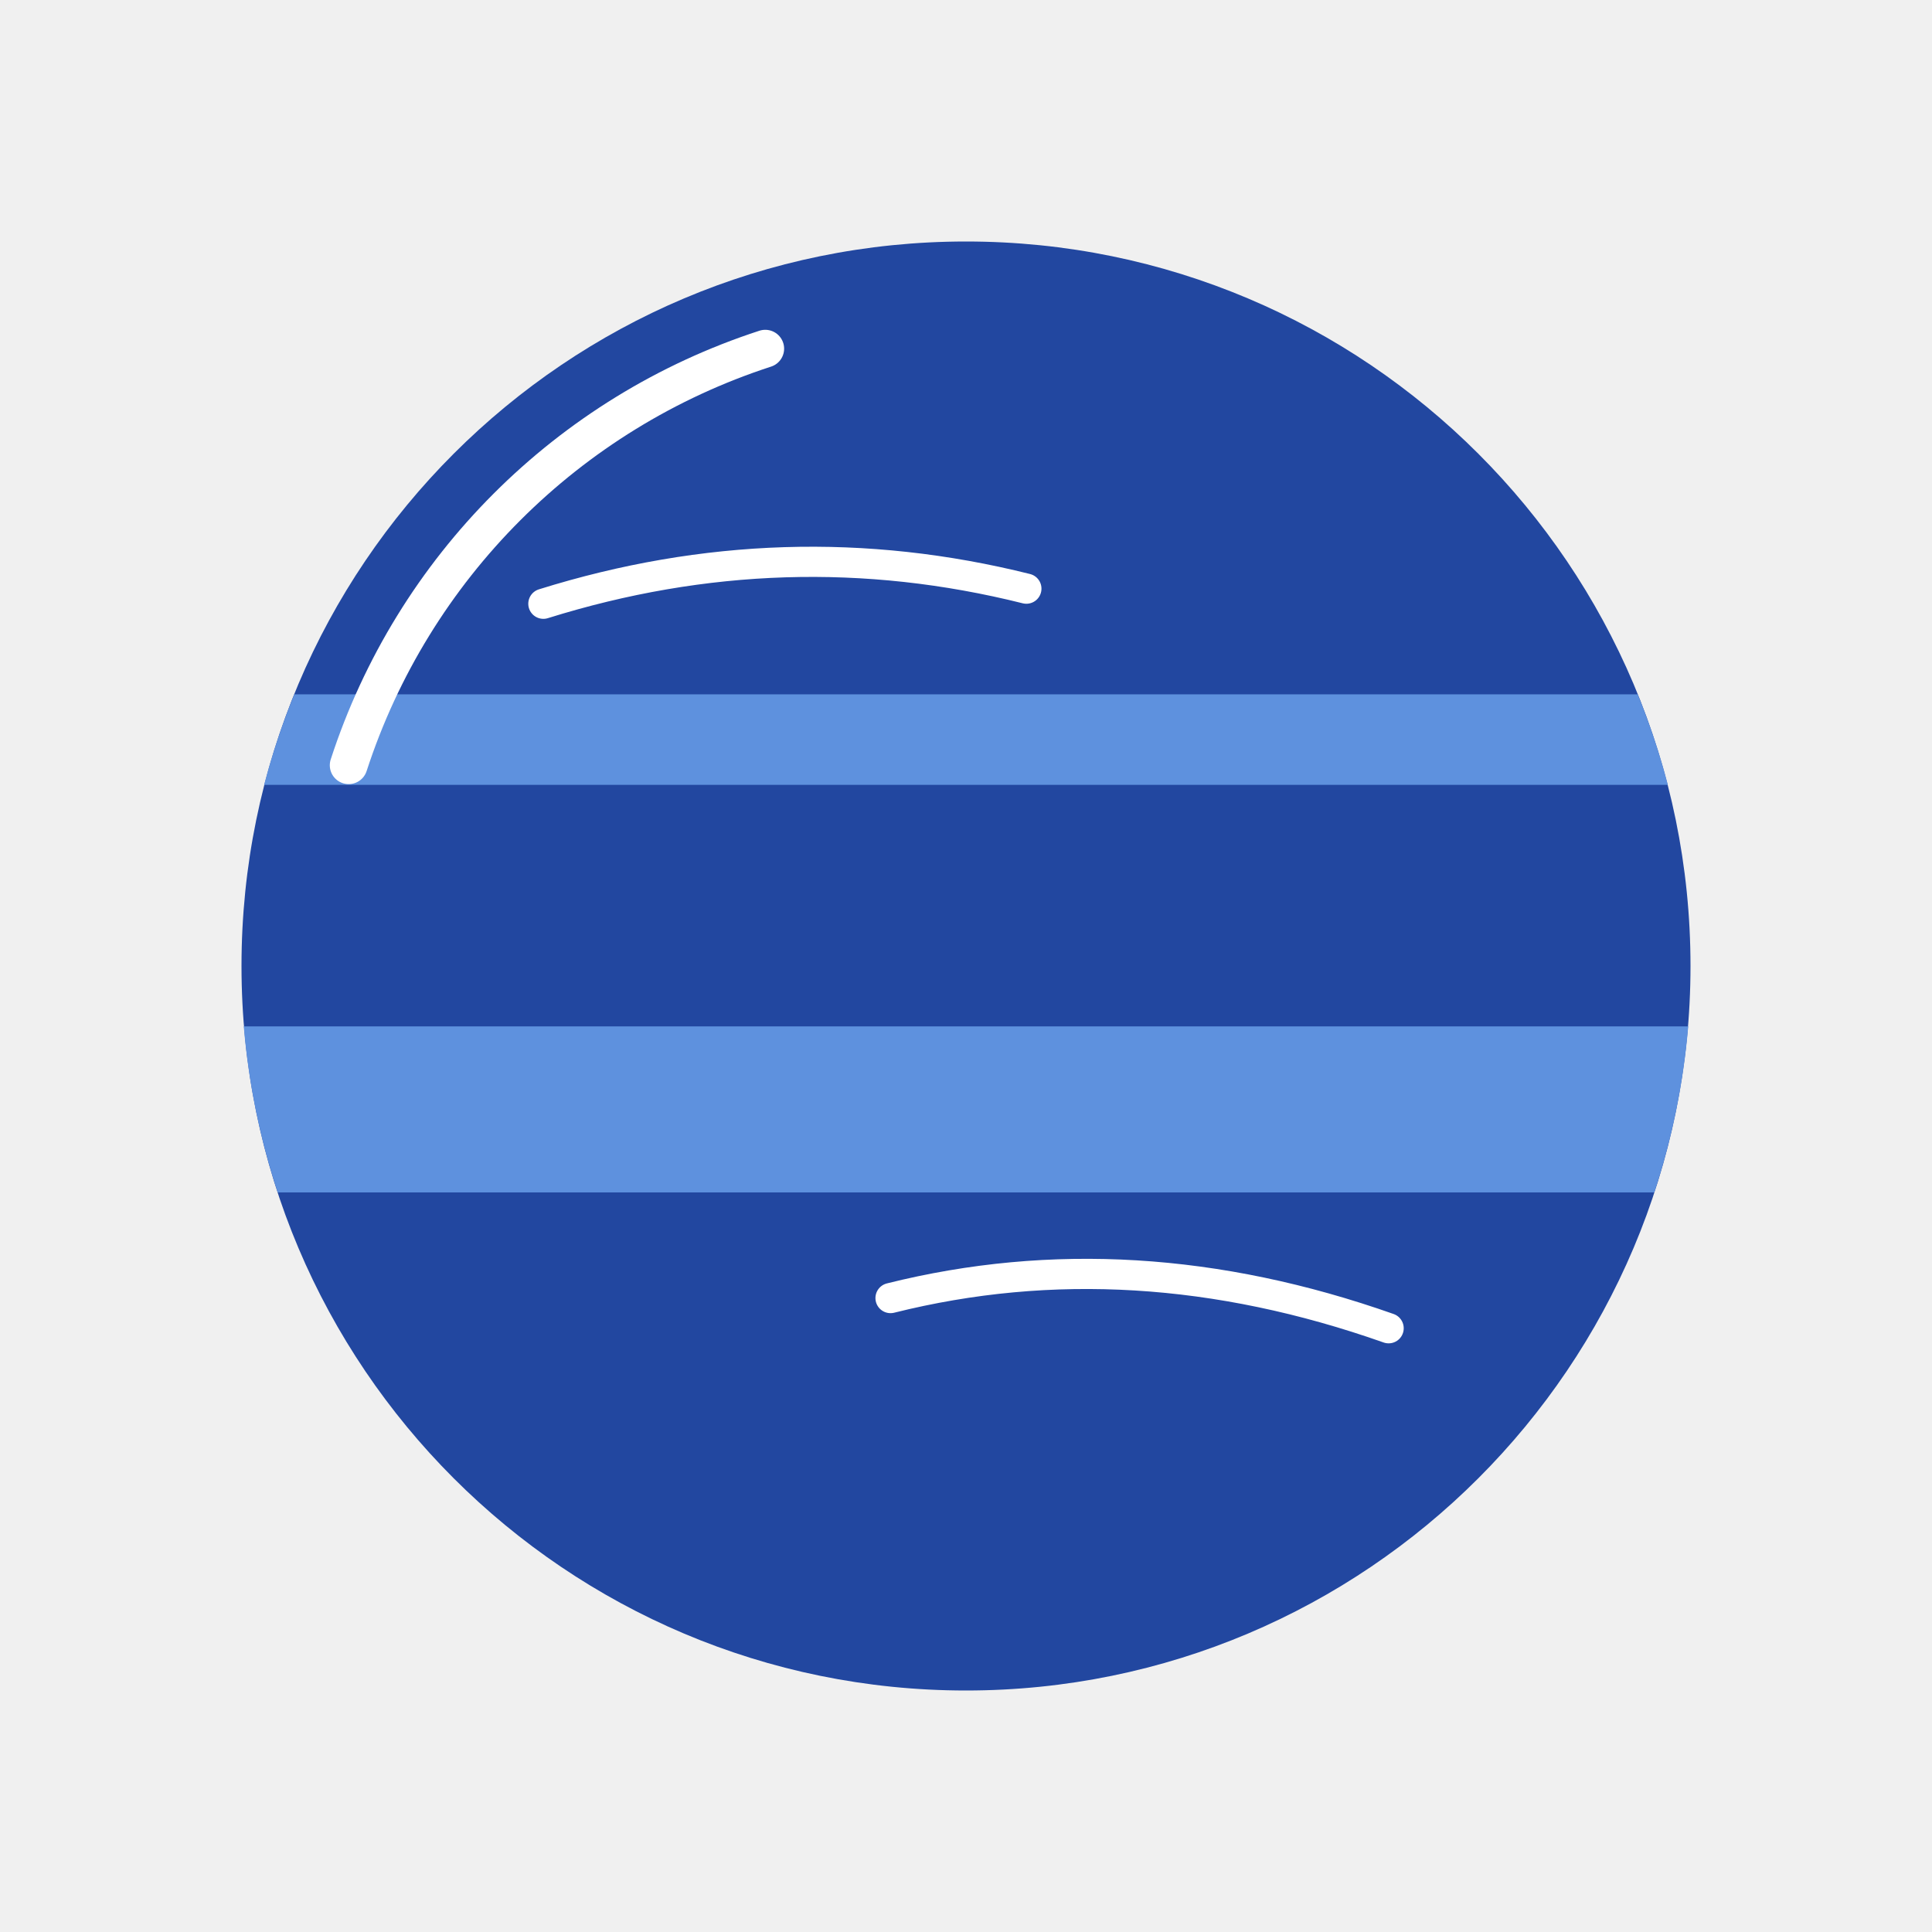
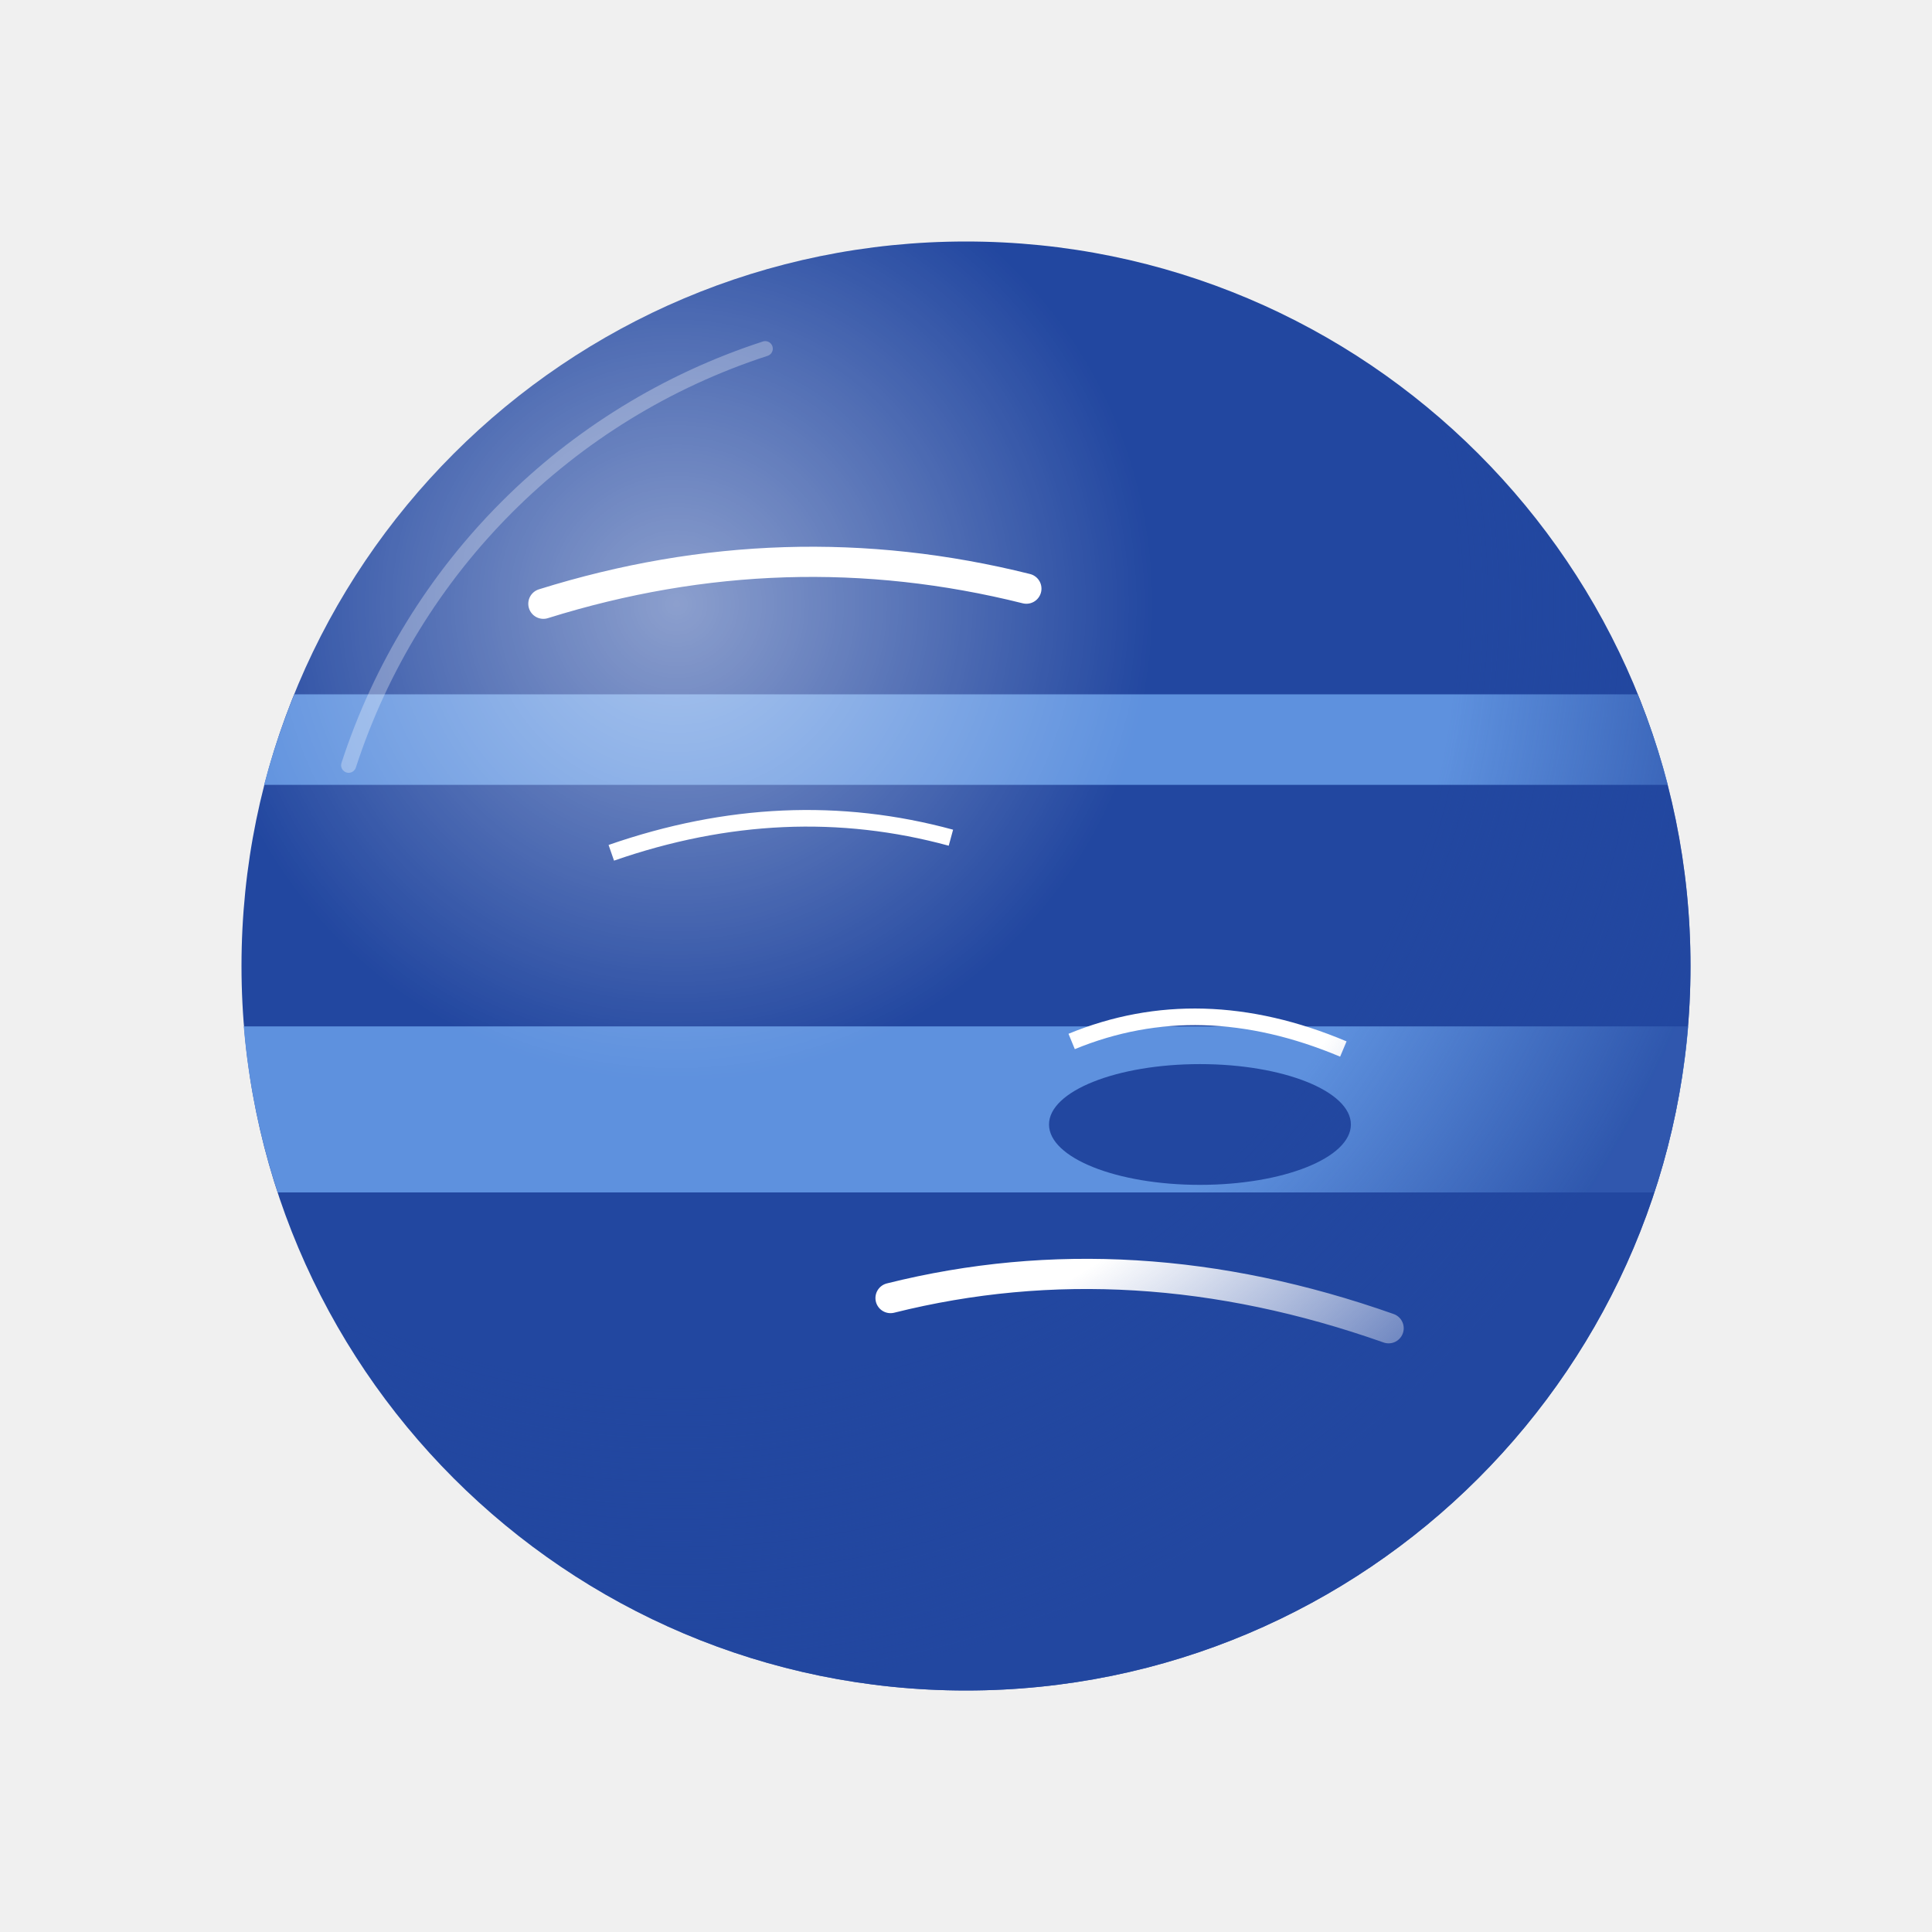
<svg xmlns="http://www.w3.org/2000/svg" viewBox="0 0 256 256" width="256" height="256">
+   <defs>
+     <radialGradient id="globe" cx=".3" cy=".25" r=".75">
+       <stop stop-color="#FFFFFF" stop-opacity=".48" />
+       <stop offset=".44" stop-color="#FFFFFF" stop-opacity="0" />
+       <stop offset=".72" stop-color="#2247A0" stop-opacity="0" />
+       <stop offset="1" stop-color="#2247A0" stop-opacity=".78" />
+     </radialGradient>
+   </defs>
  <circle cx="128" cy="128" r="96" fill="#2247A0" />
  <path fill="#5E91DE" d="M39.0 92H217.0A96 96 0 0 1 221.0 104H35.0A96 96 0 0 1 39.0 92Z" />
  <path fill="#5E91DE" d="M32.3 136H223.7A96 96 0 0 1 219.2 158H36.8A96 96 0 0 1 32.3 136Z" />
  <g fill="none" stroke="#FFFFFF" stroke-width="4" stroke-linecap="round" stroke-linejoin="round">
    <path d="M72 80Q104 70 136 78M118 172Q150 164 184 176" />
  </g>
-   <path fill="none" stroke="#FFFFFF" stroke-width="5" stroke-linecap="round" d="M46.2 101.4A86 86 0 0 1 101.4 46.2" />
+   <path fill="none" stroke="#FFFFFF" stroke-width="2" opacity=".3" stroke-linecap="round" d="M46.2 101.4A86 86 0 0 1 101.4 46.2" />
+   <ellipse cx="159" cy="149" rx="20" ry="8" fill="#2247A0" />
+   <path d="M142 138Q159 131 178 139M81 113Q104 105 126 111" fill="none" stroke="#FFFFFF" stroke-width="2.2" stroke-linejoin="round" />
+   <ellipse cx="128" cy="128" rx="96" ry="96" fill="url(#globe)" />
</svg>
